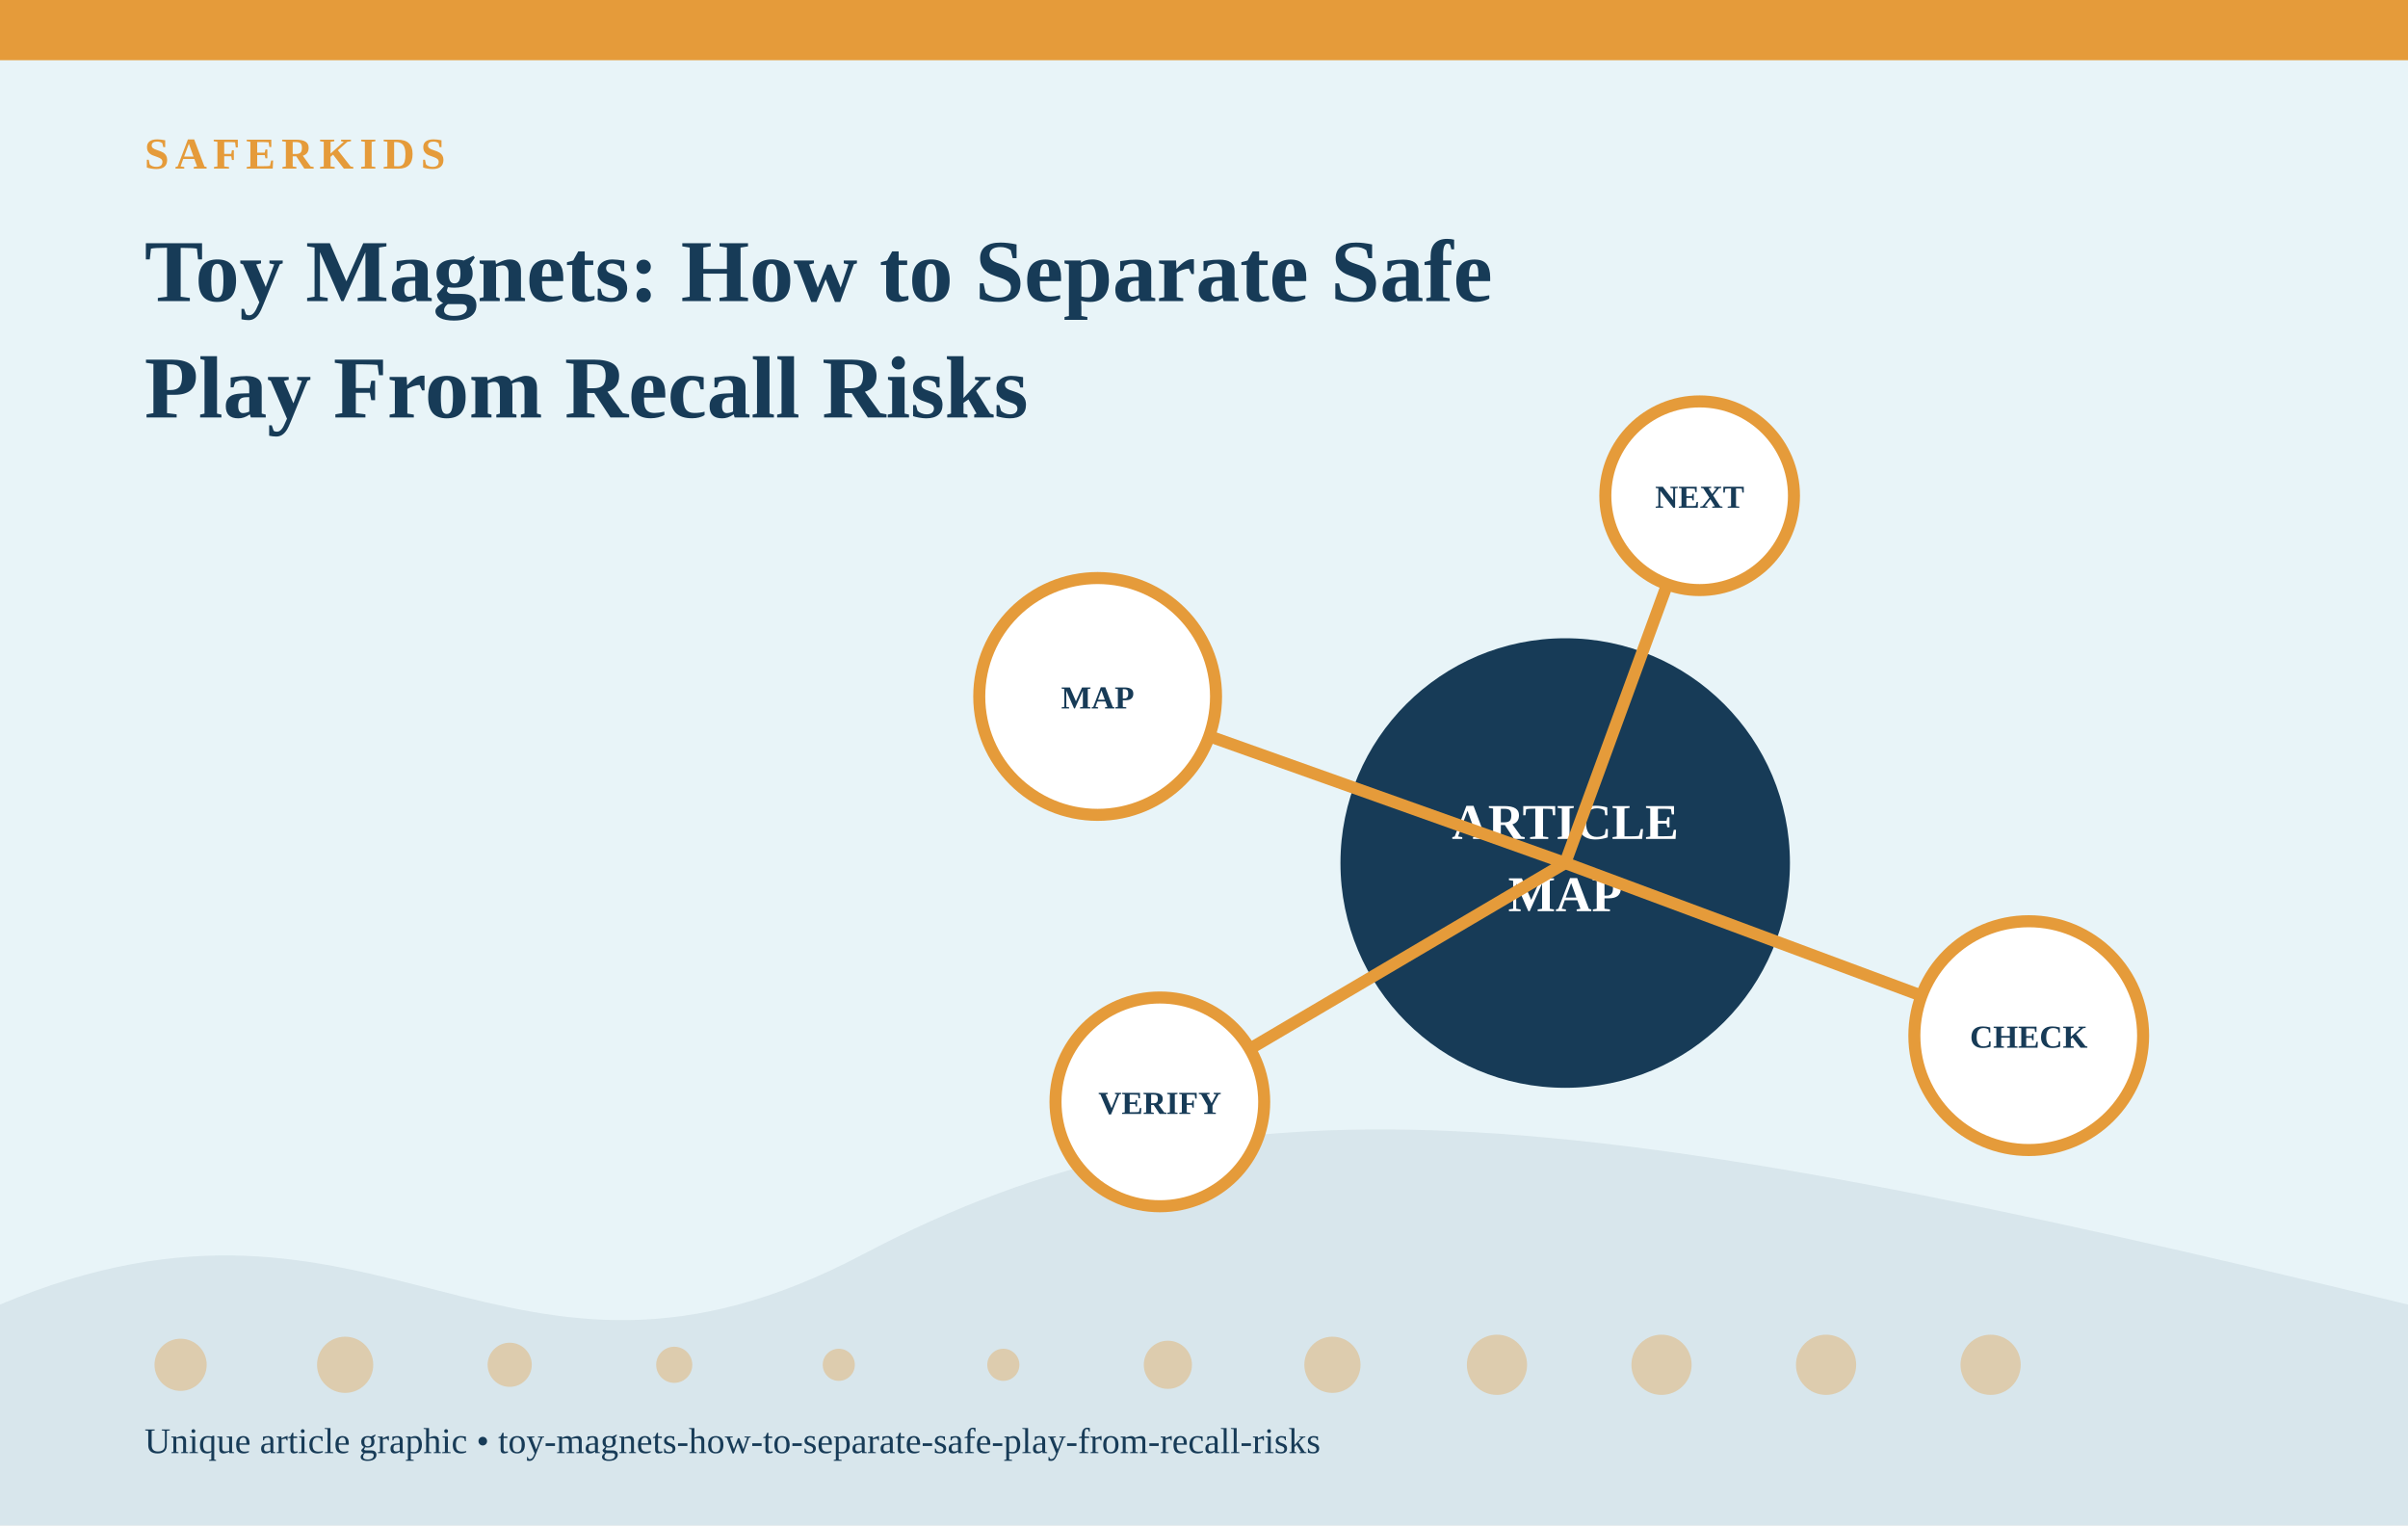
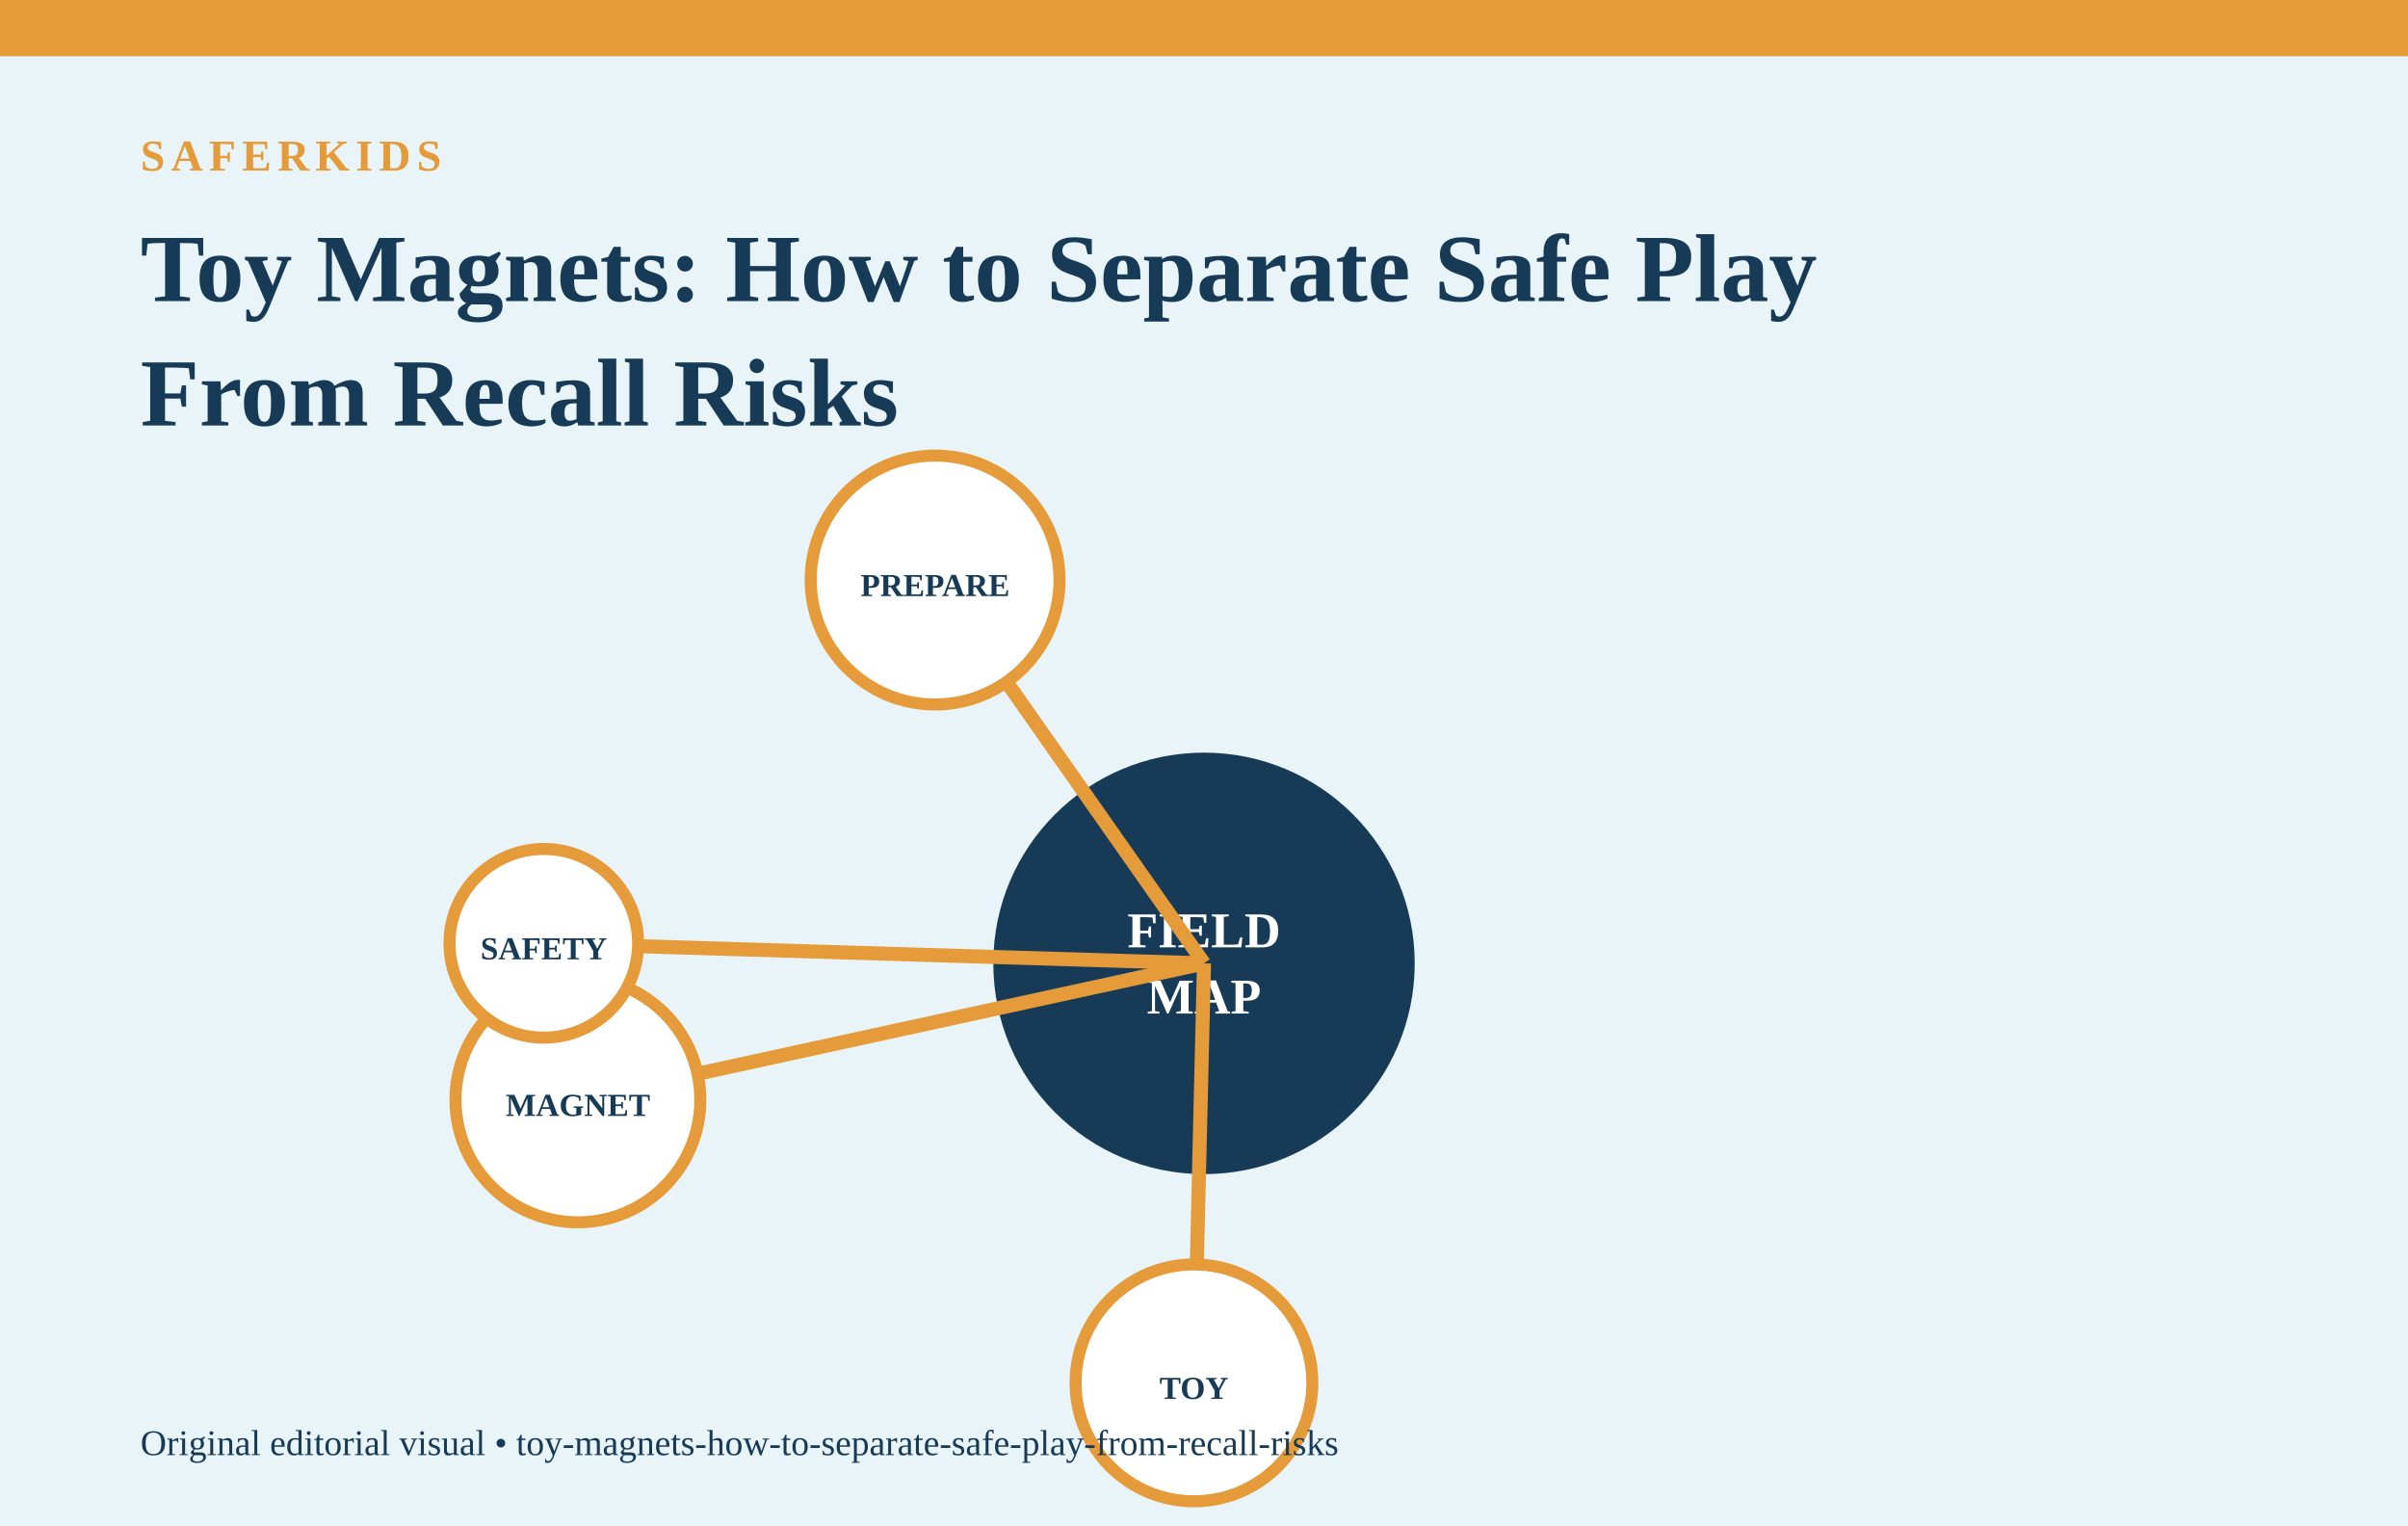
- <svg xmlns="http://www.w3.org/2000/svg" width="1200" height="760" viewBox="0 0 1200 760" role="img" aria-labelledby="title desc">
-   <rect width="1200" height="760" fill="#e8f4f8" />
-   <rect width="1200" height="30" fill="#e59b3a" />
-   <path d="M0 650 C190 570 250 720 430 625 S780 548 1200 650 L1200 760 L0 760 Z" fill="#173b57" opacity="0.08" />
-   <text x="72" y="84" fill="#e59b3a" font-size="22" font-weight="800" letter-spacing="3">SAFERKIDS</text>
-   <text x="72" y="150" fill="#173b57" font-size="44" font-weight="800">Toy Magnets: How to Separate Safe</text>
-   <text x="72" y="208" fill="#173b57" font-size="44" font-weight="800">Play From Recall Risks</text>
-   <circle cx="780" cy="430" r="112" fill="#173b57" />
-   <text x="780" y="418" text-anchor="middle" fill="white" font-size="25" font-weight="800">ARTICLE</text>
-   <text x="780" y="454" text-anchor="middle" fill="white" font-size="25" font-weight="800">MAP</text>
-   <line x1="780" y1="430" x2="1011" y2="516" stroke="#e59b3a" stroke-width="6" />
-   <circle cx="1011" cy="516" r="57" fill="white" stroke="#e59b3a" stroke-width="6" />
-   <text x="1011" y="522" text-anchor="middle" fill="#173b57" font-size="16" font-weight="800">CHECK</text>
-   <line x1="780" y1="430" x2="578" y2="549" stroke="#e59b3a" stroke-width="6" />
-   <circle cx="578" cy="549" r="52" fill="white" stroke="#e59b3a" stroke-width="6" />
-   <text x="578" y="555" text-anchor="middle" fill="#173b57" font-size="16" font-weight="800">VERIFY</text>
-   <line x1="780" y1="430" x2="547" y2="347" stroke="#e59b3a" stroke-width="6" />
-   <circle cx="547" cy="347" r="59" fill="white" stroke="#e59b3a" stroke-width="6" />
-   <text x="547" y="353" text-anchor="middle" fill="#173b57" font-size="16" font-weight="800">MAP</text>
-   <line x1="780" y1="430" x2="847" y2="247" stroke="#e59b3a" stroke-width="6" />
-   <circle cx="847" cy="247" r="47" fill="white" stroke="#e59b3a" stroke-width="6" />
-   <text x="847" y="253" text-anchor="middle" fill="#173b57" font-size="16" font-weight="800">NEXT</text>
-   <circle cx="90" cy="680" r="13" fill="#e59b3a" opacity="0.35" />
-   <circle cx="172" cy="680" r="14" fill="#e59b3a" opacity="0.35" />
-   <circle cx="254" cy="680" r="11" fill="#e59b3a" opacity="0.35" />
-   <circle cx="336" cy="680" r="9" fill="#e59b3a" opacity="0.35" />
-   <circle cx="418" cy="680" r="8" fill="#e59b3a" opacity="0.35" />
-   <circle cx="500" cy="680" r="8" fill="#e59b3a" opacity="0.35" />
-   <circle cx="582" cy="680" r="12" fill="#e59b3a" opacity="0.35" />
-   <circle cx="664" cy="680" r="14" fill="#e59b3a" opacity="0.35" />
-   <circle cx="746" cy="680" r="15" fill="#e59b3a" opacity="0.35" />
-   <circle cx="828" cy="680" r="15" fill="#e59b3a" opacity="0.35" />
-   <circle cx="910" cy="680" r="15" fill="#e59b3a" opacity="0.35" />
-   <circle cx="992" cy="680" r="15" fill="#e59b3a" opacity="0.35" />
-   <text x="72" y="724" fill="#173b57" font-size="18">Unique article graphic • toy-magnets-how-to-separate-safe-play-from-recall-risks</text>
+ <svg xmlns="http://www.w3.org/2000/svg" width="1200" height="760" viewBox="0 0 1200 760" role="img" aria-labelledby="t d">
+   <rect width="1200" height="760" fill="#E8F4F8" />
+   <rect width="1200" height="28" fill="#E59B3A" />
+   <text x="70" y="85" fill="#E59B3A" font-size="22" font-weight="700" letter-spacing="3">SAFERKIDS</text>
+   <text x="70" y="150" fill="#173B57" font-size="48" font-weight="700">Toy Magnets: How to Separate Safe Play</text>
+   <text x="70" y="212" fill="#173B57" font-size="48" font-weight="700">From Recall Risks</text>
+   <circle cx="600" cy="480" r="105" fill="#173B57" />
+   <text x="600" y="472" text-anchor="middle" fill="white" font-size="25" font-weight="700">FIELD</text>
+   <text x="600" y="505" text-anchor="middle" fill="white" font-size="25" font-weight="700">MAP</text>
+   <g>
+     <line x1="600" y1="480" x2="595" y2="689" stroke="#E59B3A" stroke-width="7" />
+     <circle cx="595" cy="689" r="59" fill="white" stroke="#E59B3A" stroke-width="6" />
+     <text x="595" y="697" text-anchor="middle" fill="#173B57" font-size="16" font-weight="700">TOY</text>
+   </g>
+   <g>
+     <line x1="600" y1="480" x2="288" y2="548" stroke="#E59B3A" stroke-width="7" />
+     <circle cx="288" cy="548" r="61" fill="white" stroke="#E59B3A" stroke-width="6" />
+     <text x="288" y="556" text-anchor="middle" fill="#173B57" font-size="16" font-weight="700">MAGNET</text>
+   </g>
+   <g>
+     <line x1="600" y1="480" x2="271" y2="470" stroke="#E59B3A" stroke-width="7" />
+     <circle cx="271" cy="470" r="47" fill="white" stroke="#E59B3A" stroke-width="6" />
+     <text x="271" y="478" text-anchor="middle" fill="#173B57" font-size="16" font-weight="700">SAFETY</text>
+   </g>
+   <g>
+     <line x1="600" y1="480" x2="466" y2="289" stroke="#E59B3A" stroke-width="7" />
+     <circle cx="466" cy="289" r="62" fill="white" stroke="#E59B3A" stroke-width="6" />
+     <text x="466" y="297" text-anchor="middle" fill="#173B57" font-size="16" font-weight="700">PREPARE</text>
+   </g>
+   <text x="70" y="725" fill="#173B57" font-size="18">Original editorial visual • toy-magnets-how-to-separate-safe-play-from-recall-risks</text>
</svg>
